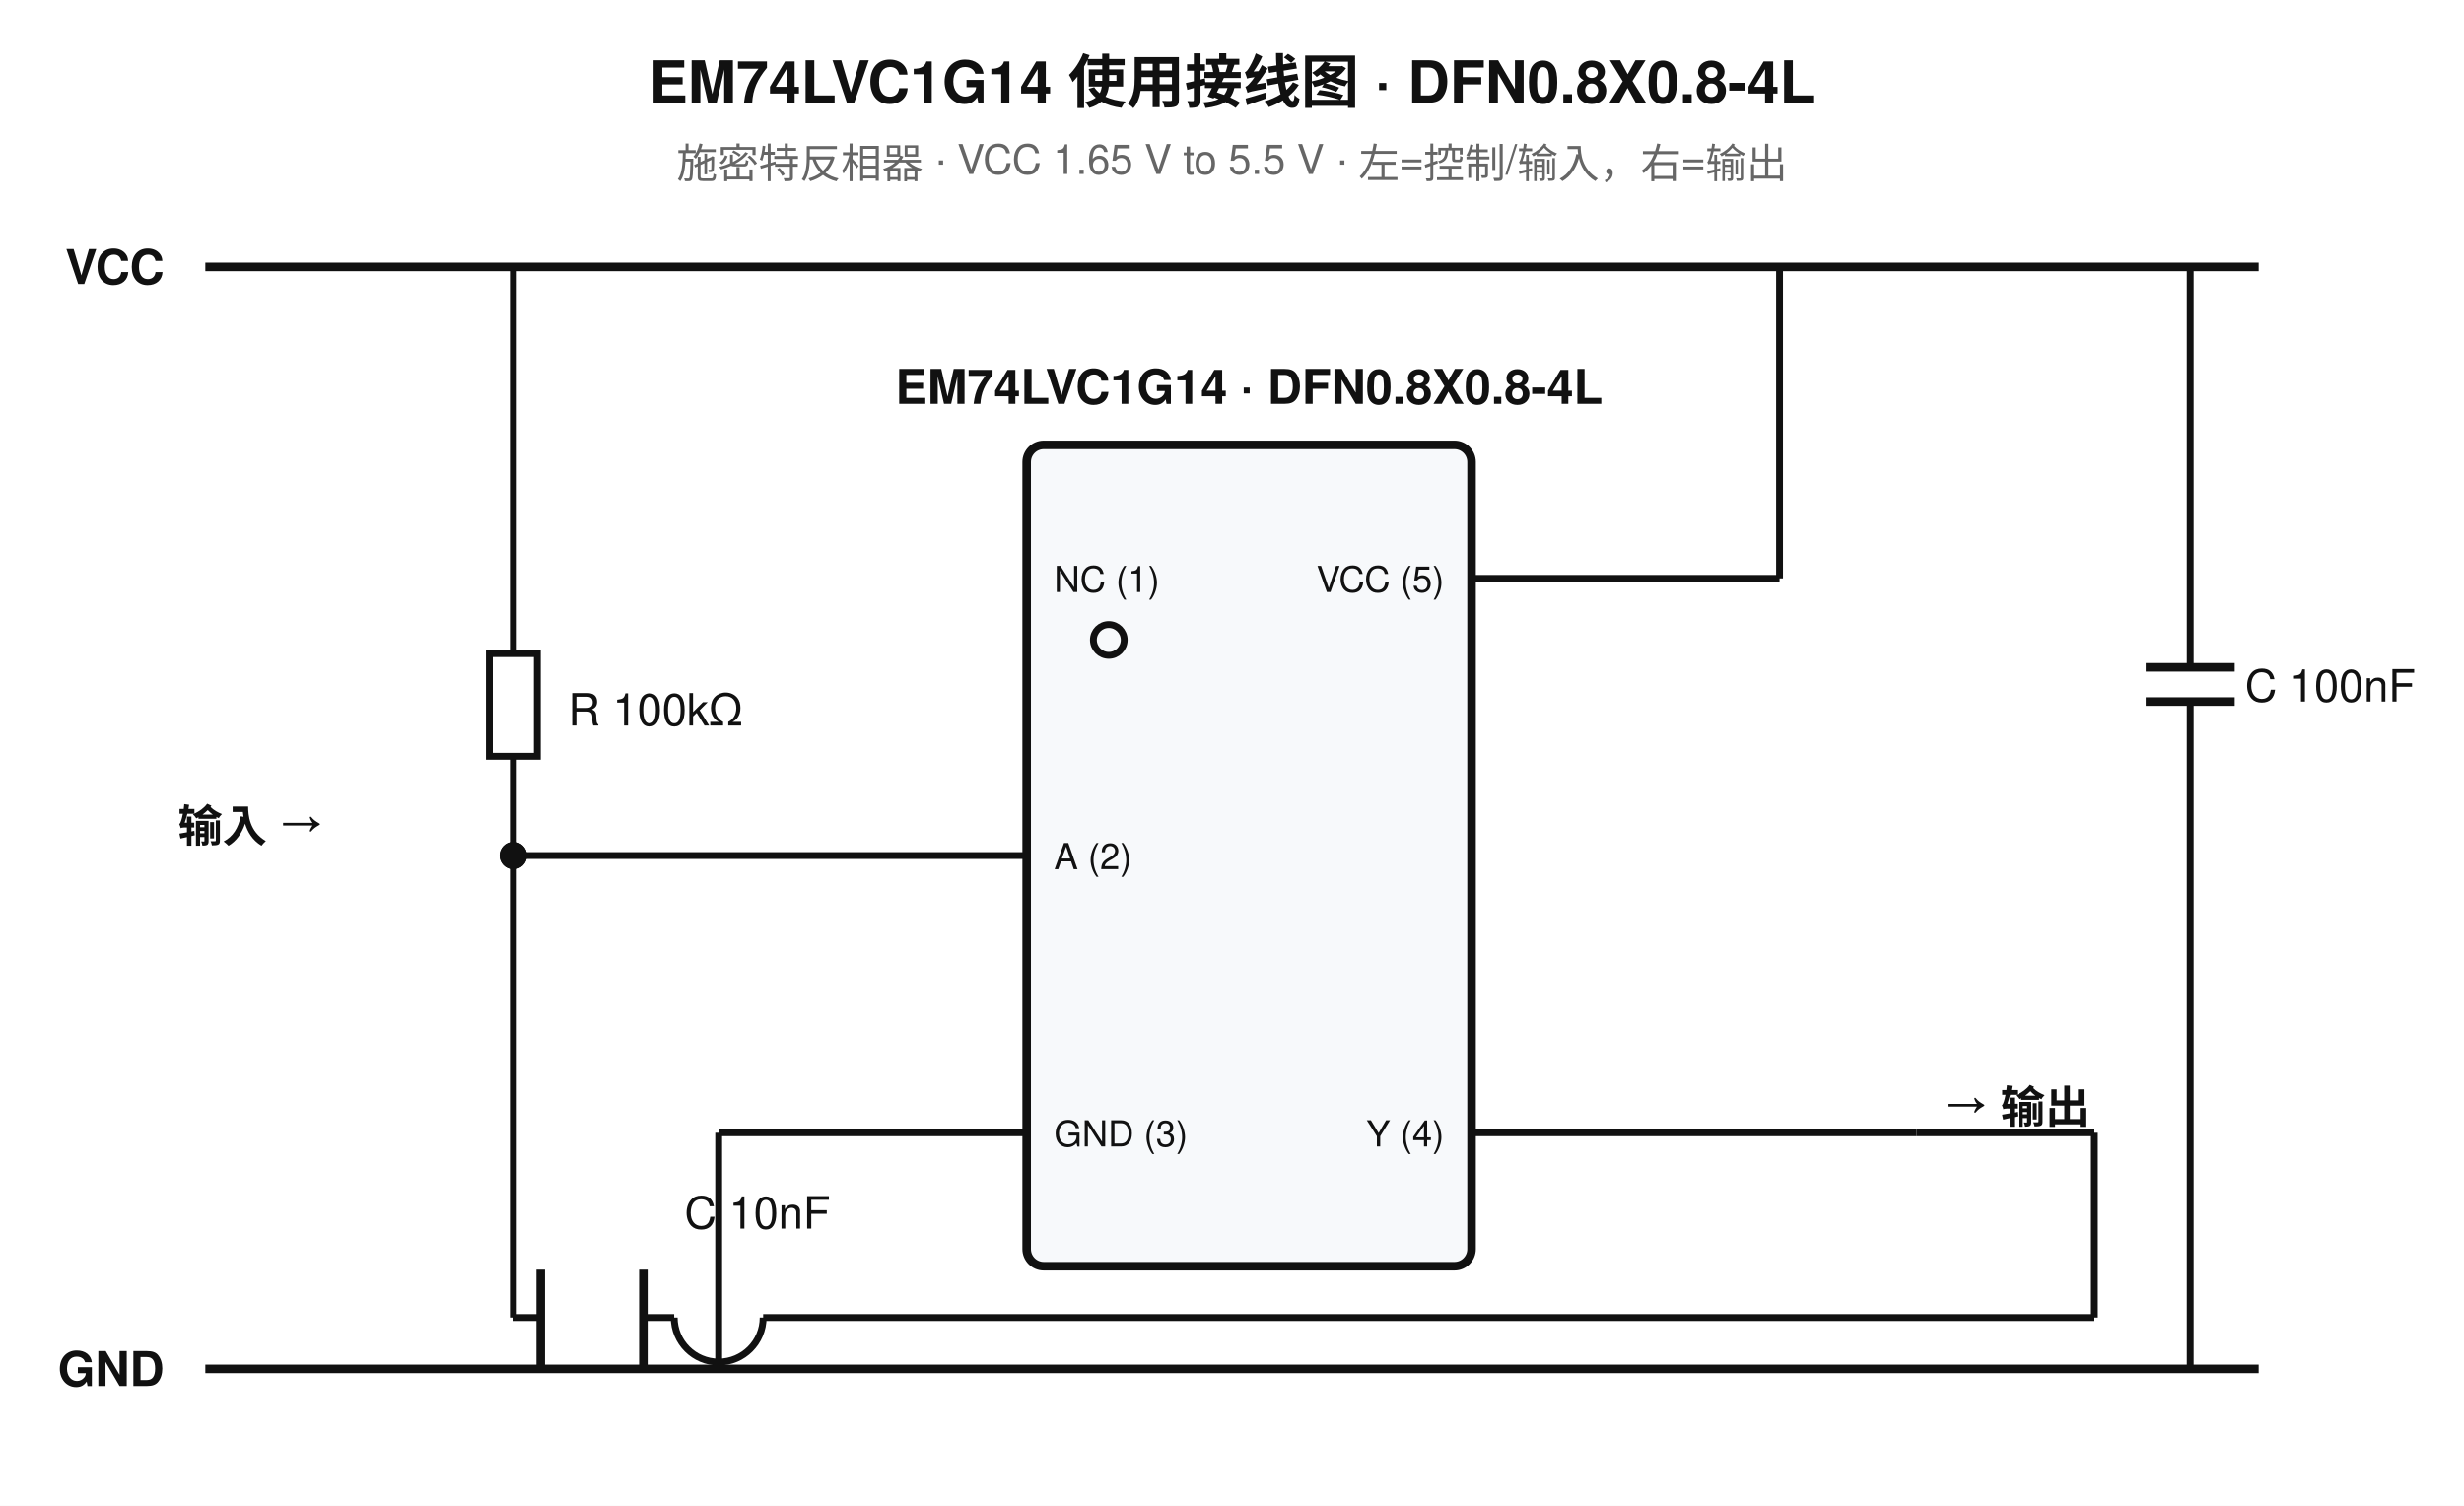
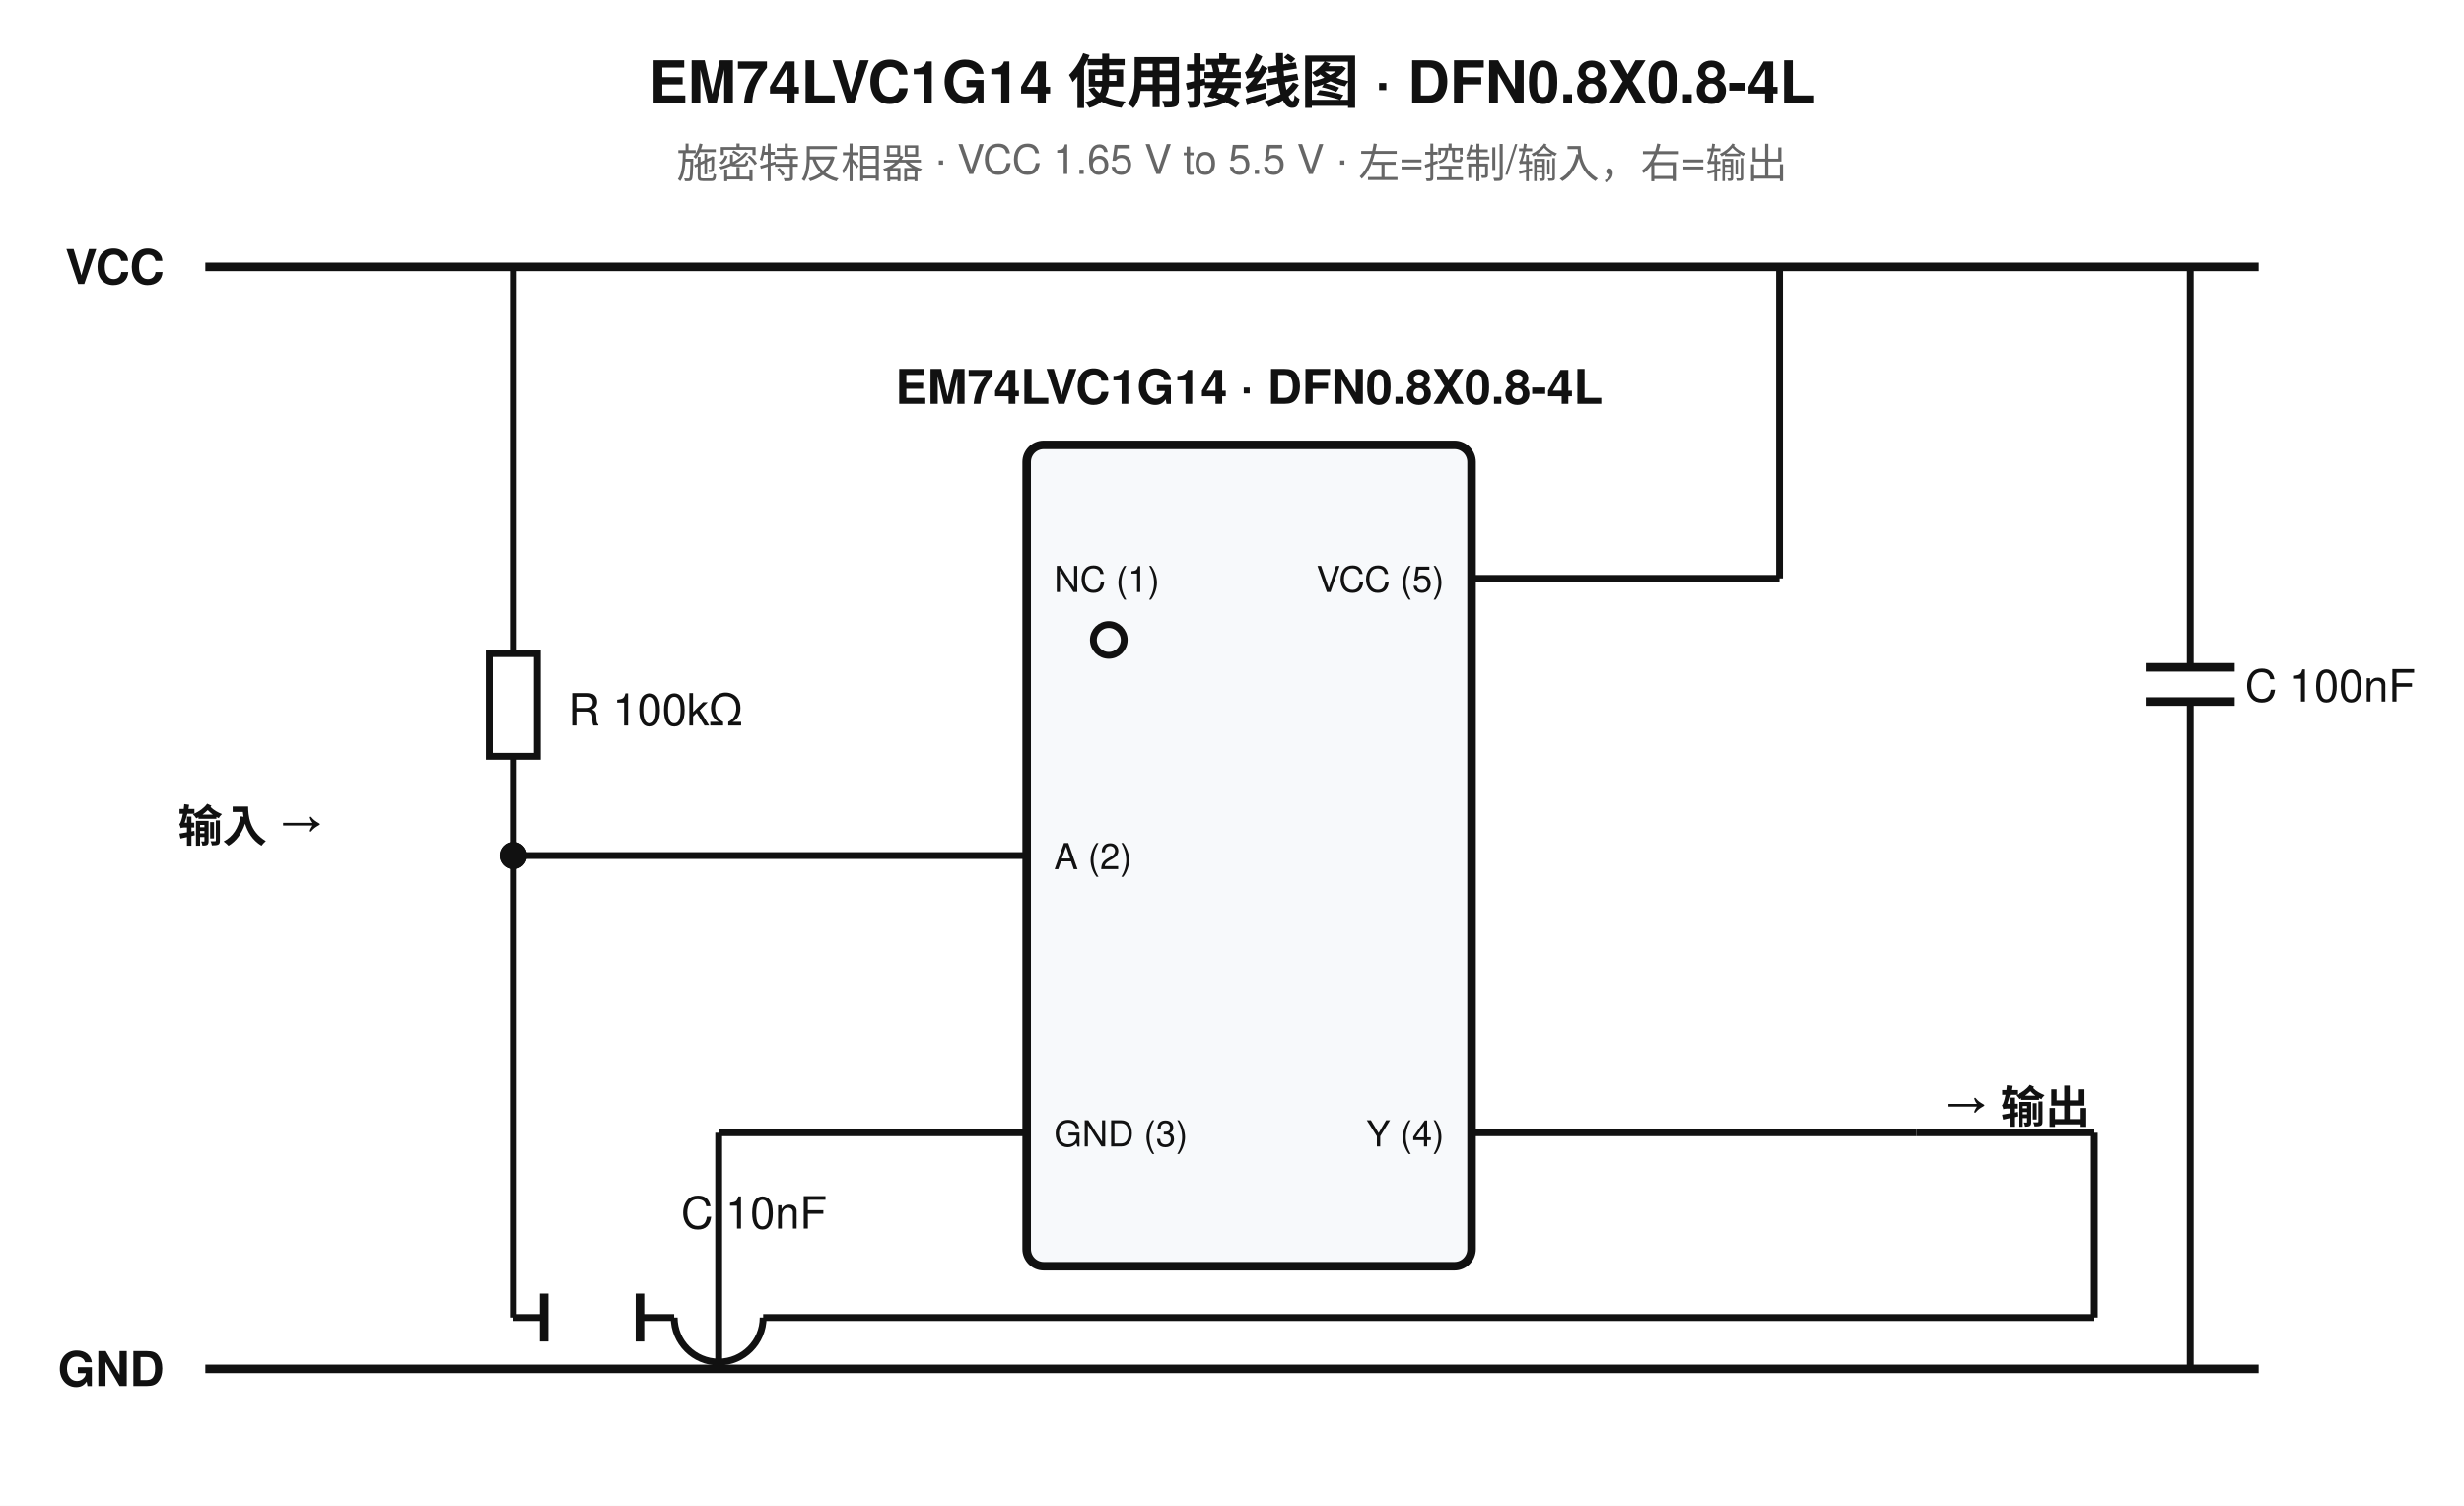
<svg xmlns="http://www.w3.org/2000/svg" viewBox="0 0 720 440" font-family="Helvetica,Arial,sans-serif">
  <rect width="720" height="440" fill="#fff" />
  <text x="360" y="30" text-anchor="middle" font-size="17" font-weight="bold" fill="#111">EM74LVC1G14 使用接线图 · DFN0.8X0.8-4L</text>
  <text x="360" y="52" text-anchor="middle" font-size="12" fill="#666">施密特反相器 · VCC 1.65 V to 5.5 V · 左=控制/输入，右=输出</text>
  <line x1="60" y1="78" x2="660" y2="78" stroke="#111" stroke-width="2.5" />
  <text x="48" y="83" text-anchor="end" font-size="14" font-weight="bold" fill="#111">VCC</text>
  <line x1="60" y1="400" x2="660" y2="400" stroke="#111" stroke-width="2.5" />
  <text x="48" y="405" text-anchor="end" font-size="14" font-weight="bold" fill="#111">GND</text>
  <text x="365" y="118" text-anchor="middle" font-size="14" font-weight="bold" fill="#111">EM74LVC1G14 · DFN0.8X0.8-4L</text>
  <rect x="300" y="130" width="130" height="240" rx="5" fill="#f7f9fb" stroke="#111" stroke-width="2.5" />
  <text x="308" y="173.0" font-size="10.5" fill="#111">NC (1)</text>
  <text x="308" y="254.0" font-size="10.5" fill="#111">A (2)</text>
  <line x1="300" y1="250.0" x2="150" y2="250.0" stroke="#111" stroke-width="2" />
  <line x1="150" y1="78" x2="150" y2="191.0" stroke="#111" stroke-width="2" />
  <rect x="143" y="191.0" width="14" height="30" fill="#fff" stroke="#111" stroke-width="2" />
  <line x1="150" y1="221.0" x2="150" y2="250.0" stroke="#111" stroke-width="2" />
  <circle cx="150" cy="250.0" r="4" fill="#111" />
  <text x="166" y="212.0" font-size="13" fill="#111">R 100kΩ</text>
  <text x="52" y="246.0" font-size="13" font-weight="bold" fill="#111">输入 →</text>
  <text x="308" y="335.0" font-size="10.5" fill="#111">GND (3)</text>
  <line x1="300" y1="331.0" x2="210" y2="331.0" stroke="#111" stroke-width="2" />
  <line x1="210" y1="331.0" x2="210" y2="400" stroke="#111" stroke-width="2" />
  <text x="422" y="173.0" text-anchor="end" font-size="10.5" fill="#111">VCC (5)</text>
  <line x1="430" y1="169.0" x2="520" y2="169.0" stroke="#111" stroke-width="2" />
  <line x1="520" y1="169.0" x2="520" y2="78" stroke="#111" stroke-width="2" />
  <text x="422" y="335.0" text-anchor="end" font-size="10.5" fill="#111">Y (4)</text>
  <line x1="430" y1="331.0" x2="560" y2="331.0" stroke="#111" stroke-width="2" />
  <text x="568" y="327.0" font-size="13" font-weight="bold" fill="#111">→ 输出</text>
  <circle cx="324" cy="187.0" r="4.5" fill="none" stroke="#111" stroke-width="2" />
  <line x1="560" y1="331.0" x2="612" y2="331.0" stroke="#111" stroke-width="2" />
  <line x1="612" y1="331.0" x2="612" y2="385" stroke="#111" stroke-width="2" />
-   <line x1="158" y1="385" x2="150" y2="385" stroke="#111" stroke-width="2" />
-   <line x1="158" y1="371" x2="158" y2="399" stroke="#111" stroke-width="2.5" />
-   <line x1="188" y1="371" x2="188" y2="399" stroke="#111" stroke-width="2.5" />
-   <line x1="188" y1="385" x2="197" y2="385" stroke="#111" stroke-width="2" />
+   <line x1="159" y1="385" x2="150" y2="385" stroke="#111" stroke-width="2" />
+   <line x1="159" y1="378" x2="159" y2="392" stroke="#111" stroke-width="2.5" />
+   <line x1="187" y1="378" x2="187" y2="392" stroke="#111" stroke-width="2.5" />
+   <line x1="187" y1="385" x2="197" y2="385" stroke="#111" stroke-width="2" />
  <path d="M197,385 A13,13 0 0,0 223,385" fill="none" stroke="#111" stroke-width="2" />
  <line x1="223" y1="385" x2="612" y2="385" stroke="#111" stroke-width="2" />
-   <text x="200" y="359" font-size="13" fill="#111">C 10nF</text>
+   <text x="199" y="359" font-size="13" fill="#111">C 10nF</text>
  <line x1="150" y1="385" x2="150" y2="250.0" stroke="#111" stroke-width="2" />
  <circle cx="150" cy="250.0" r="4" fill="#111" />
  <text x="656" y="205" font-size="13" fill="#111">C 100nF</text>
  <line x1="640" y1="78" x2="640" y2="195" stroke="#111" stroke-width="2" />
  <line x1="627" y1="195" x2="653" y2="195" stroke="#111" stroke-width="2.5" />
  <line x1="627" y1="205" x2="653" y2="205" stroke="#111" stroke-width="2.5" />
  <line x1="640" y1="205" x2="640" y2="400" stroke="#111" stroke-width="2" />
</svg>
